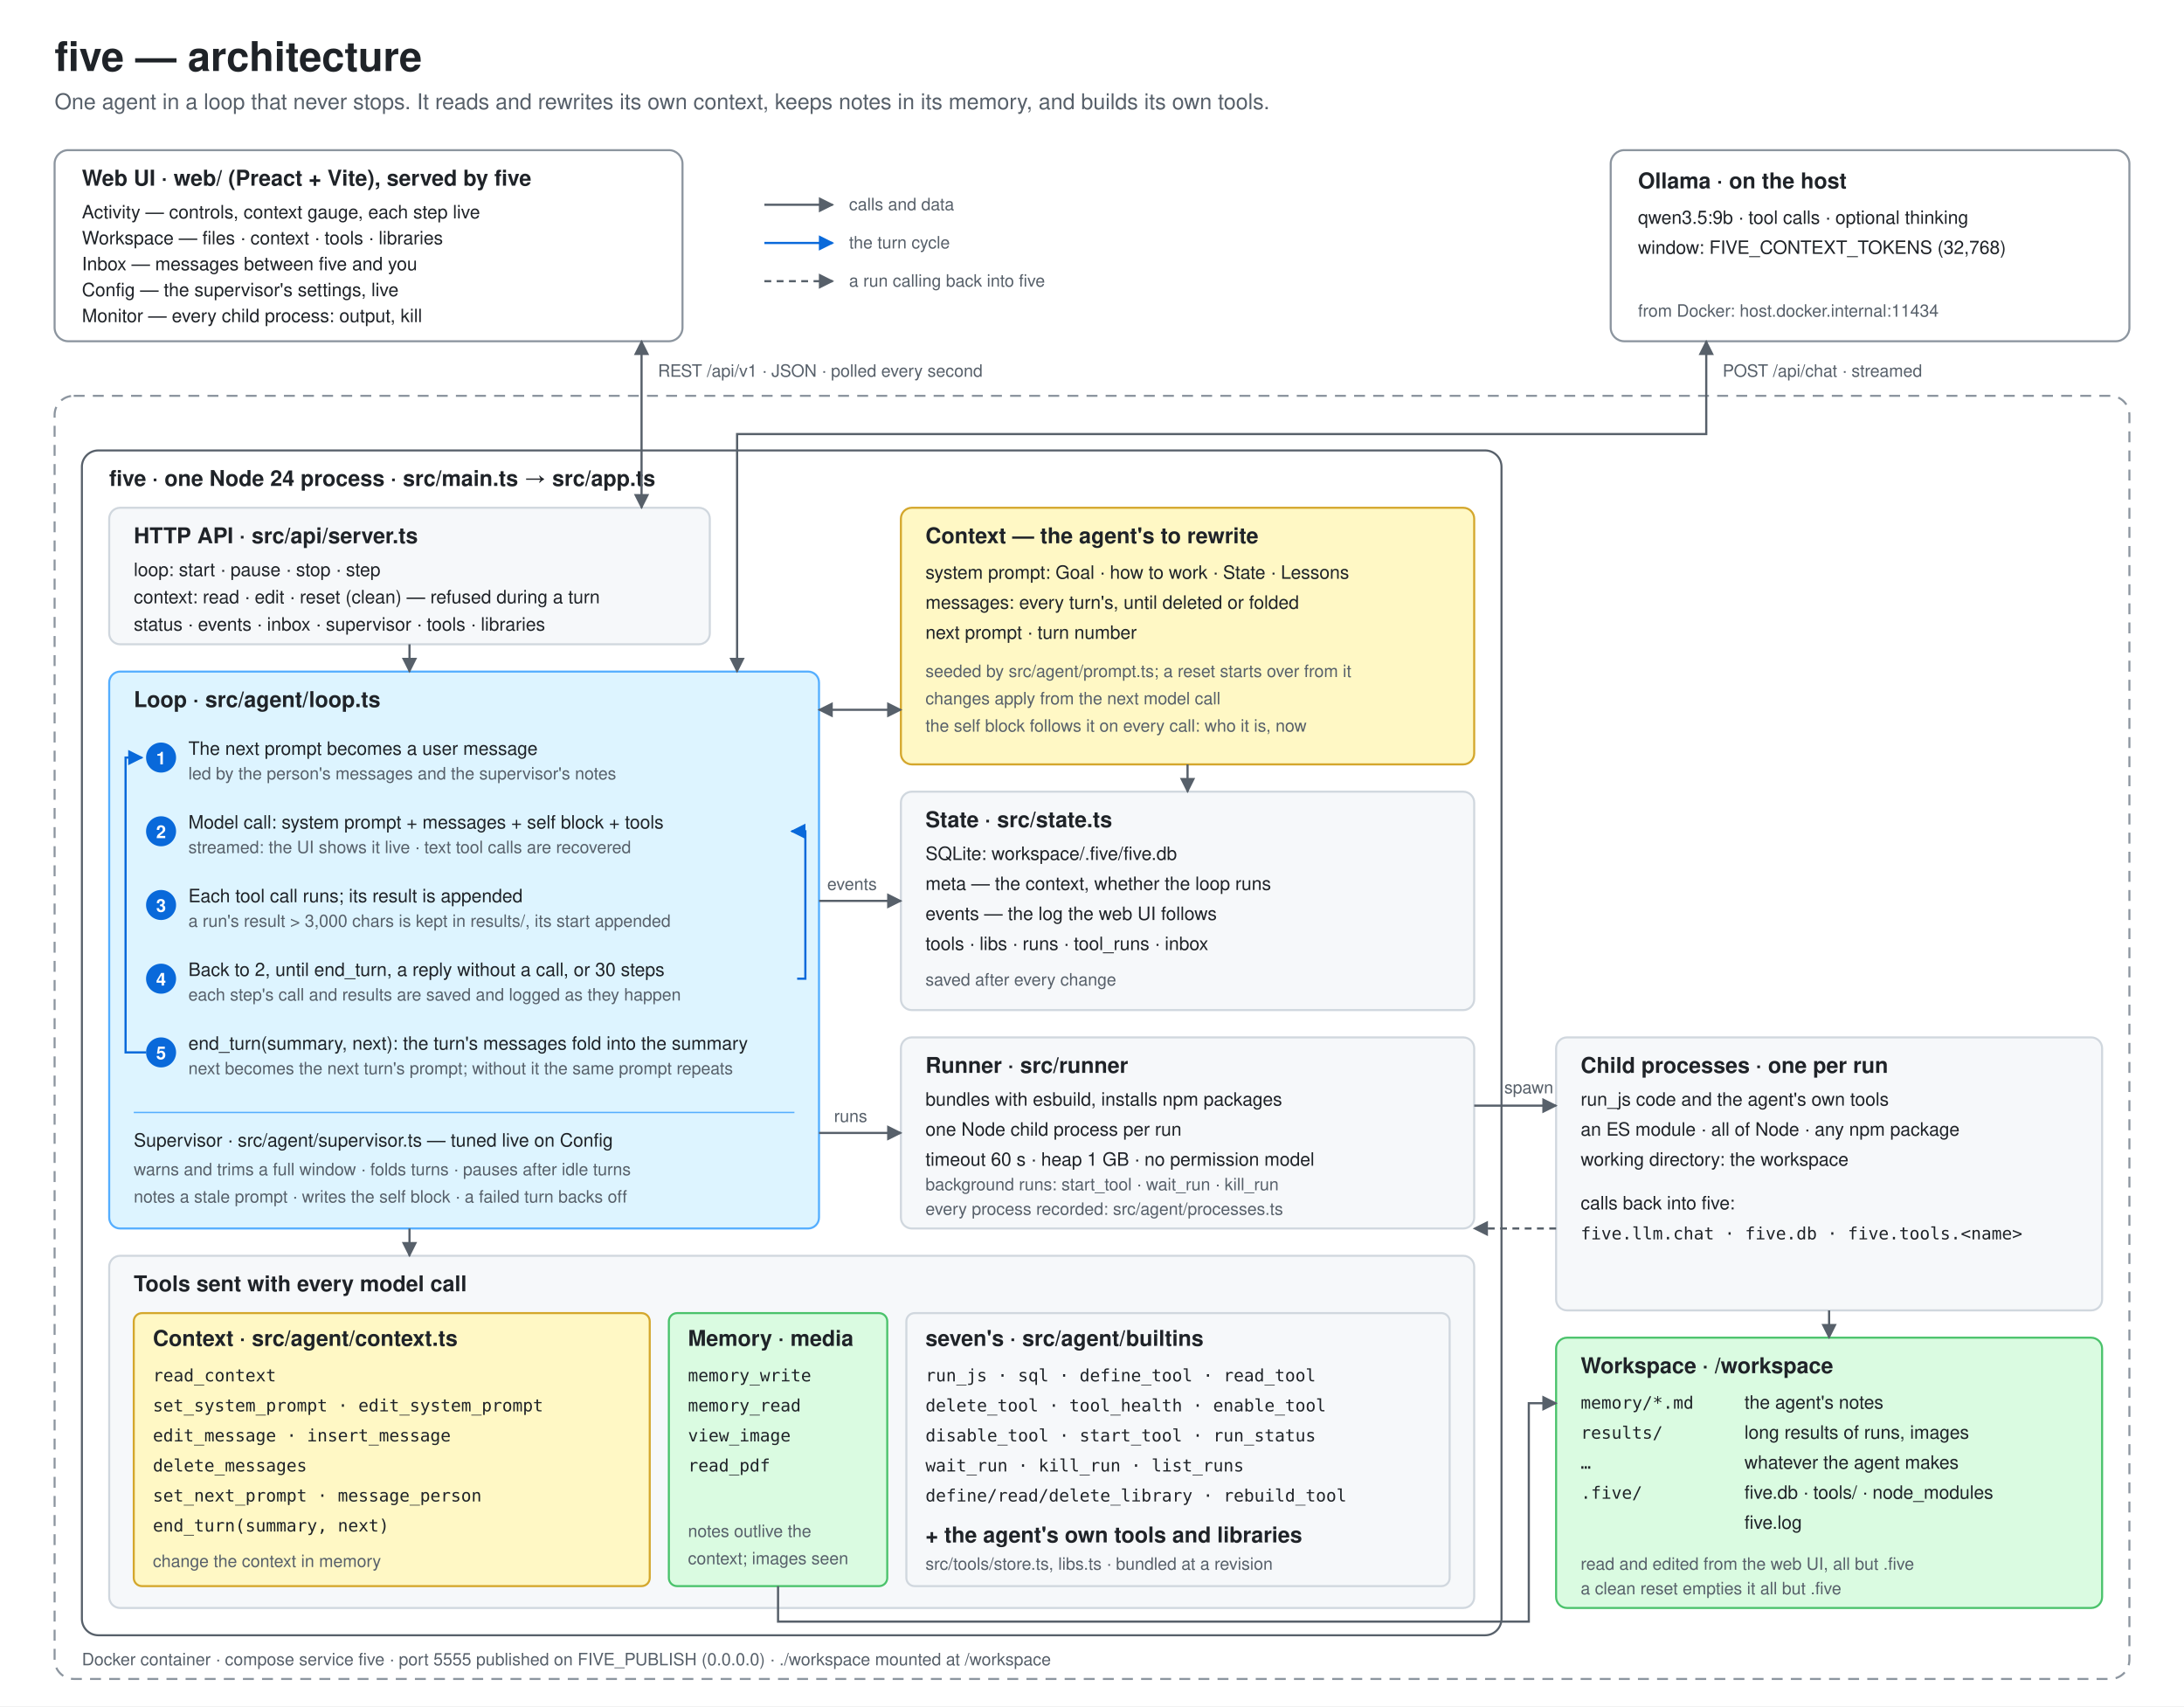
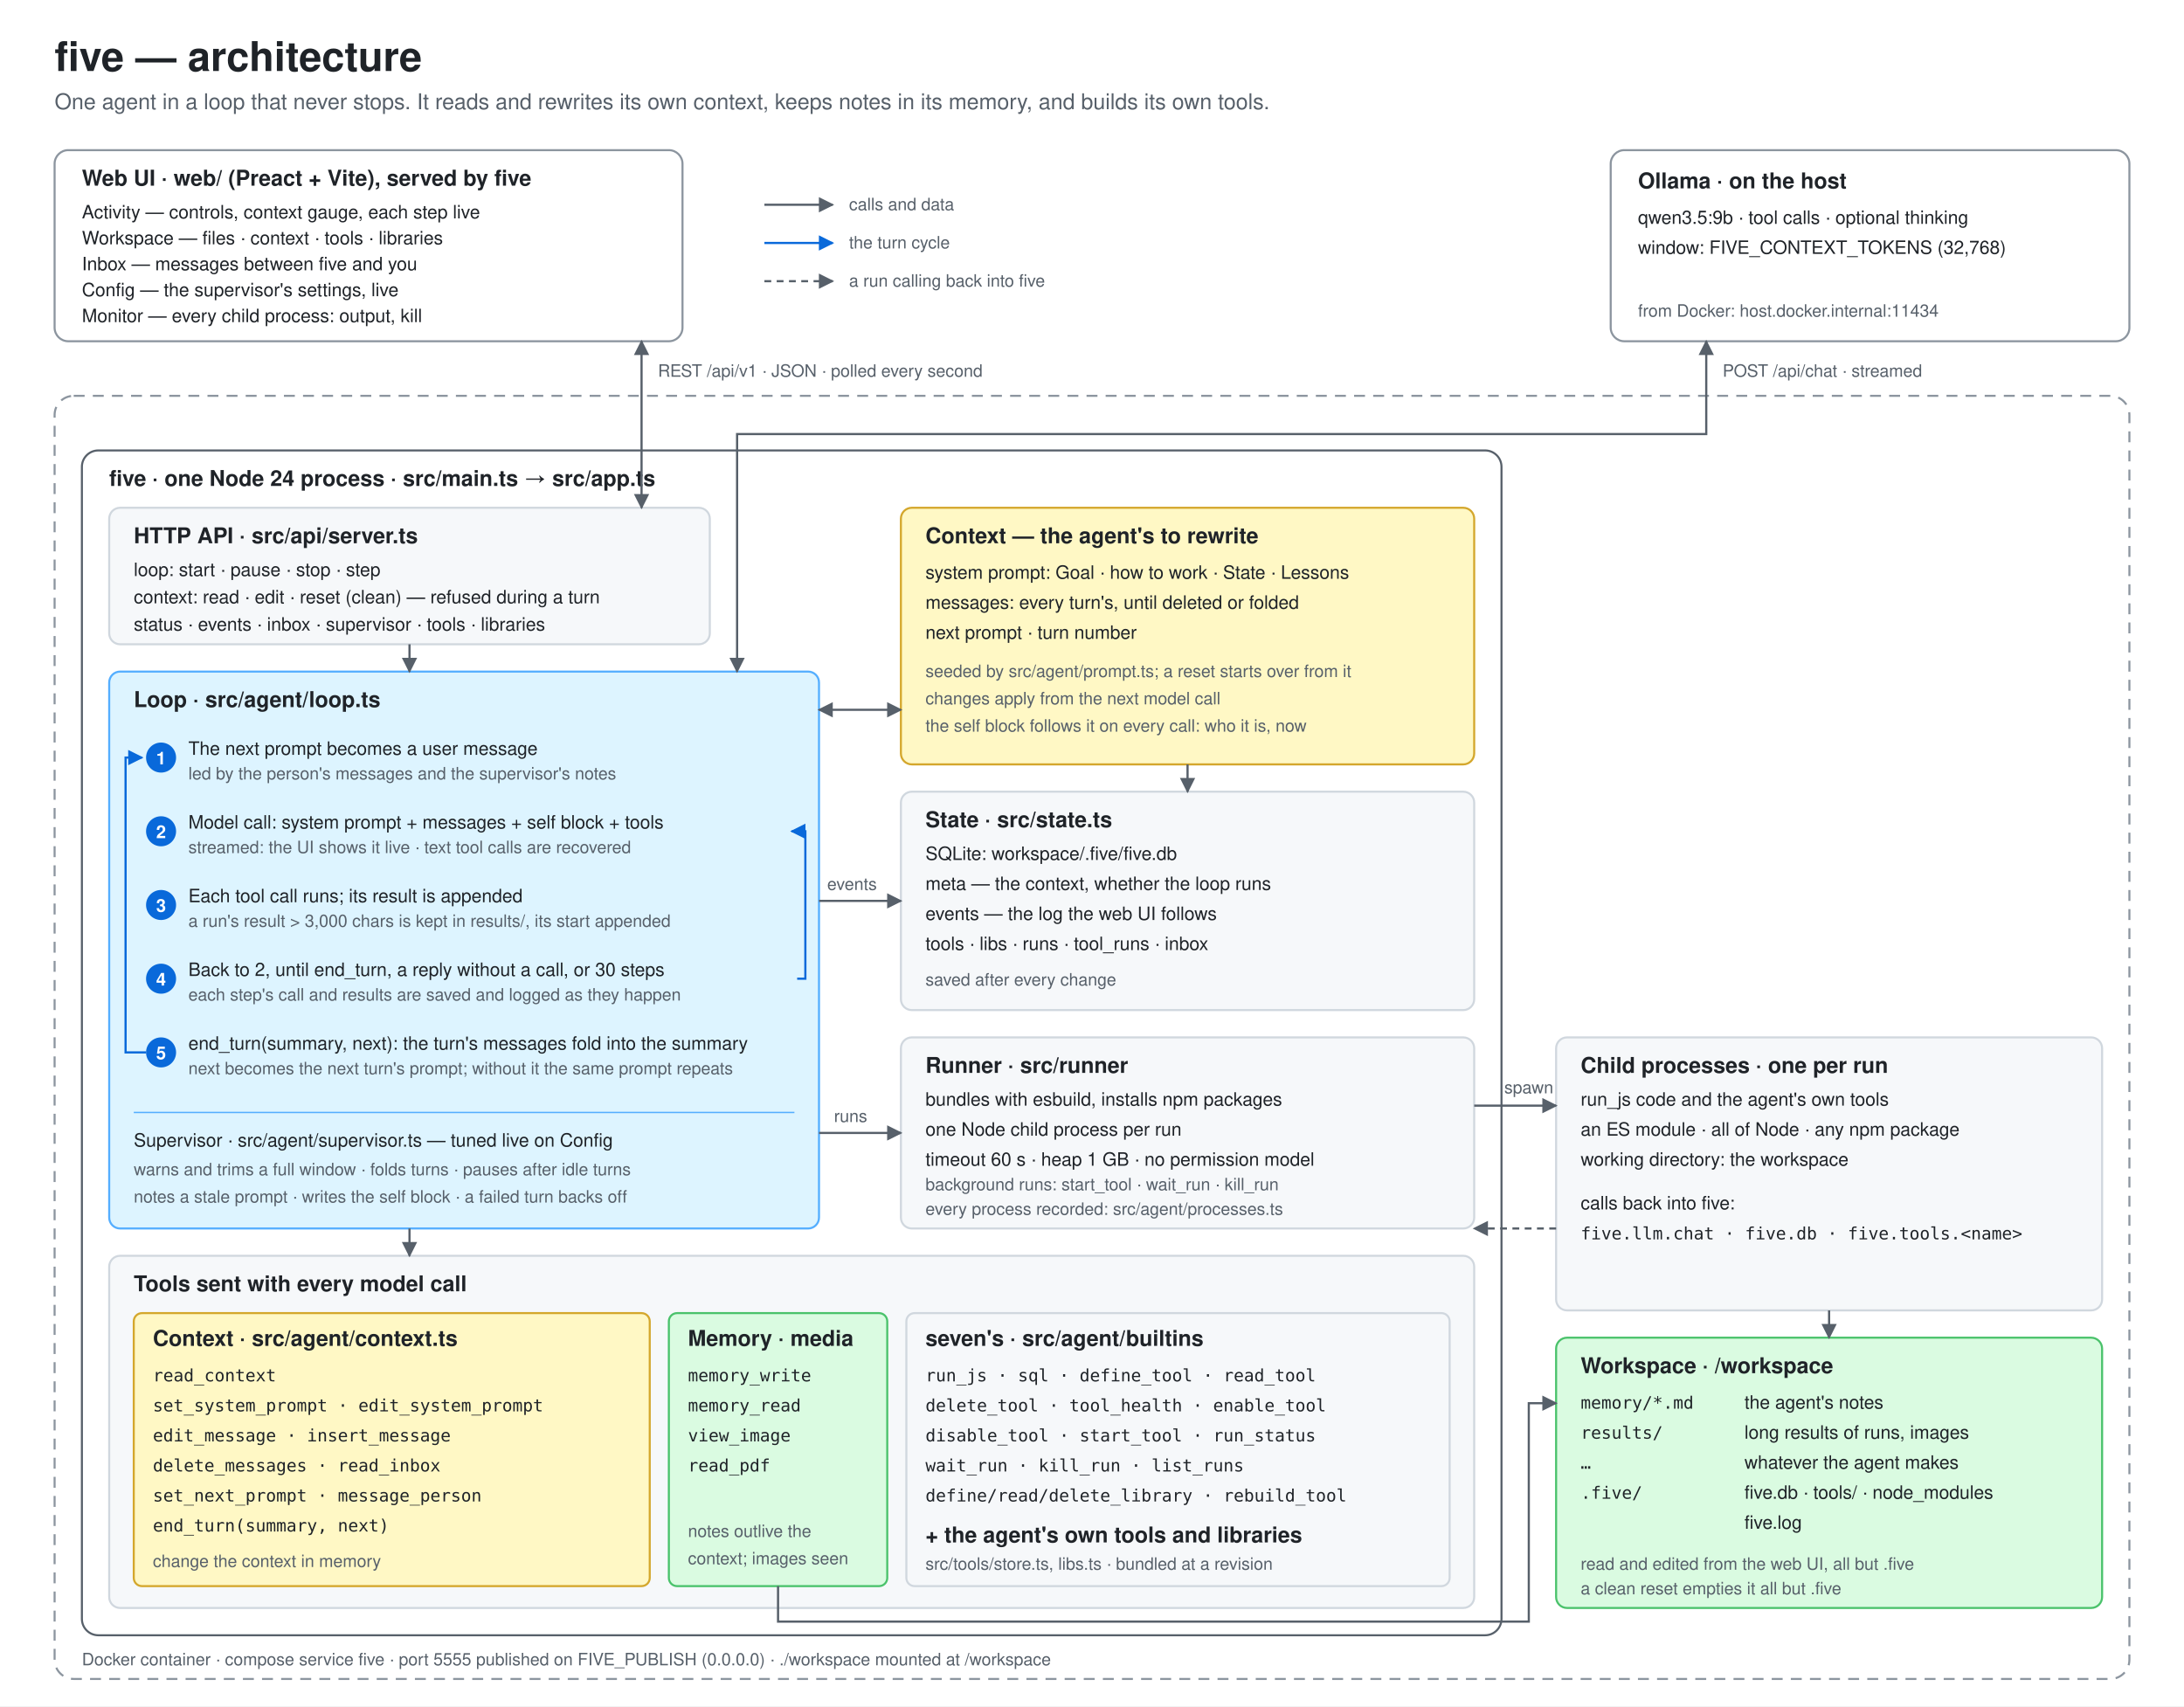
<svg xmlns="http://www.w3.org/2000/svg" width="1600" height="1250" viewBox="0 0 1600 1250">
  <defs>
    <marker id="a" viewBox="0 0 10 10" refX="9" refY="5" markerWidth="7" markerHeight="7" orient="auto-start-reverse">
      <path d="M0 0 L10 5 L0 10 z" fill="#57606a" />
    </marker>
    <marker id="b" viewBox="0 0 10 10" refX="9" refY="5" markerWidth="7" markerHeight="7" orient="auto-start-reverse">
      <path d="M0 0 L10 5 L0 10 z" fill="#0969da" />
    </marker>
    <style>
      text { font-family: "Helvetica Neue", Helvetica, Arial, sans-serif; fill: #1f2328; }
      .t { font-size: 30px; font-weight: 700; }
      .st { font-size: 16px; fill: #57606a; }
      .h { font-size: 16px; font-weight: 700; }
      .s { font-size: 13.5px; }
      .m { font-size: 12.5px; fill: #57606a; }
      .k { font-size: 12.5px; fill: #57606a; }
      .c { font-family: Menlo, Monaco, monospace; font-size: 12.5px; }
      .n { font-size: 13px; font-weight: 700; fill: #ffffff; }
      .box { fill: #f6f8fa; stroke: #d0d7de; stroke-width: 1.5; }
      .ext { fill: #ffffff; stroke: #8c959f; stroke-width: 1.5; }
      .loop { fill: #ddf4ff; stroke: #54aeff; stroke-width: 1.5; }
      .ctx { fill: #fff8c5; stroke: #d4a72c; stroke-width: 1.5; }
      .mem { fill: #dafbe1; stroke: #4ac26b; stroke-width: 1.5; }
      .ln { stroke: #57606a; stroke-width: 1.6; fill: none; }
      .lb { stroke: #0969da; stroke-width: 1.6; fill: none; }
    </style>
  </defs>
  <rect width="1600" height="1250" fill="#ffffff" />
  <text class="t" x="40" y="52">five — architecture</text>
  <text class="st" x="40" y="80">One agent in a loop that never stops. It reads and rewrites its own context, keeps notes in its memory, and builds its own tools.</text>
  <rect class="ext" x="40" y="110" width="460" height="140" rx="10" />
  <text class="h" x="60" y="136">Web UI · web/ (Preact + Vite), served by five</text>
  <text class="s" x="60" y="160">Activity — controls, context gauge, each step live</text>
  <text class="s" x="60" y="179">Workspace — files · context · tools · libraries</text>
  <text class="s" x="60" y="198">Inbox — messages between five and you</text>
  <text class="s" x="60" y="217">Config — the supervisor's settings, live</text>
  <text class="s" x="60" y="236">Monitor — every child process: output, kill</text>
  <rect class="ext" x="1180" y="110" width="380" height="140" rx="10" />
  <text class="h" x="1200" y="138">Ollama · on the host</text>
  <text class="s" x="1200" y="164">qwen3.5:9b · tool calls · optional thinking</text>
  <text class="s" x="1200" y="186">window: FIVE_CONTEXT_TOKENS (32,768)</text>
  <text class="m" x="1200" y="232">from Docker: host.docker.internal:11434</text>
  <line class="ln" x1="560" y1="150" x2="610" y2="150" marker-end="url(#a)" />
  <text class="k" x="622" y="154">calls and data</text>
  <line class="lb" x1="560" y1="178" x2="610" y2="178" marker-end="url(#b)" />
  <text class="k" x="622" y="182">the turn cycle</text>
  <line class="ln" x1="560" y1="206" x2="610" y2="206" stroke-dasharray="5 4" marker-end="url(#a)" />
  <text class="k" x="622" y="210">a run calling back into five</text>
  <rect x="40" y="290" width="1520" height="940" rx="14" fill="none" stroke="#8c959f" stroke-width="1.5" stroke-dasharray="8 6" />
  <text class="m" x="60" y="1220">Docker container · compose service five · port 5555 published on FIVE_PUBLISH (0.0.0.0) · ./workspace mounted at /workspace</text>
  <rect x="60" y="330" width="1040" height="868" rx="12" fill="#ffffff" stroke="#57606a" stroke-width="1.5" />
  <text class="h" x="80" y="356">five · one Node 24 process · src/main.ts → src/app.ts</text>
  <rect class="box" x="80" y="372" width="440" height="100" rx="8" />
  <text class="h" x="98" y="398">HTTP API · src/api/server.ts</text>
  <text class="s" x="98" y="422">loop: start · pause · stop · step</text>
  <text class="s" x="98" y="442">context: read · edit · reset (clean) — refused during a turn</text>
  <text class="s" x="98" y="462">status · events · inbox · supervisor · tools · libraries</text>
  <rect class="loop" x="80" y="492" width="520" height="408" rx="8" />
  <text class="h" x="98" y="518">Loop · src/agent/loop.ts</text>
  <circle cx="118" cy="555" r="11" fill="#0969da" />
  <text class="n" x="118" y="560" text-anchor="middle">1</text>
  <text class="s" x="138" y="553">The next prompt becomes a user message</text>
  <text class="m" x="138" y="571">led by the person's messages and the supervisor's notes</text>
  <circle cx="118" cy="609" r="11" fill="#0969da" />
  <text class="n" x="118" y="614" text-anchor="middle">2</text>
  <text class="s" x="138" y="607">Model call: system prompt + messages + self block + tools</text>
  <text class="m" x="138" y="625">streamed: the UI shows it live · text tool calls are recovered</text>
  <circle cx="118" cy="663" r="11" fill="#0969da" />
  <text class="n" x="118" y="668" text-anchor="middle">3</text>
  <text class="s" x="138" y="661">Each tool call runs; its result is appended</text>
  <text class="m" x="138" y="679">a run's result &gt; 3,000 chars is kept in results/, its start appended</text>
  <circle cx="118" cy="717" r="11" fill="#0969da" />
  <text class="n" x="118" y="722" text-anchor="middle">4</text>
  <text class="s" x="138" y="715">Back to 2, until end_turn, a reply without a call, or 30 steps</text>
  <text class="m" x="138" y="733">each step's call and results are saved and logged as they happen</text>
  <circle cx="118" cy="771" r="11" fill="#0969da" />
  <text class="n" x="118" y="776" text-anchor="middle">5</text>
  <text class="s" x="138" y="769">end_turn(summary, next): the turn's messages fold into the summary</text>
  <text class="m" x="138" y="787">next becomes the next turn's prompt; without it the same prompt repeats</text>
  <path class="lb" d="M 107 771 L 92 771 L 92 555 L 104 555" marker-end="url(#b)" />
  <path class="lb" d="M 584 717 L 590 717 L 590 609 L 580 609" marker-end="url(#b)" />
  <line x1="98" y1="815" x2="582" y2="815" stroke="#54aeff" stroke-width="1" />
  <text class="s" x="98" y="840">Supervisor · src/agent/supervisor.ts — tuned live on Config</text>
  <text class="m" x="98" y="861">warns and trims a full window · folds turns · pauses after idle turns</text>
  <text class="m" x="98" y="881">notes a stale prompt · writes the self block · a failed turn backs off</text>
  <rect class="ctx" x="660" y="372" width="420" height="188" rx="8" />
  <text class="h" x="678" y="398">Context — the agent's to rewrite</text>
  <text class="s" x="678" y="424">system prompt: Goal · how to work · State · Lessons</text>
  <text class="s" x="678" y="446">messages: every turn's, until deleted or folded</text>
  <text class="s" x="678" y="468">next prompt · turn number</text>
  <text class="m" x="678" y="496">seeded by src/agent/prompt.ts; a reset starts over from it</text>
  <text class="m" x="678" y="516">changes apply from the next model call</text>
  <text class="m" x="678" y="536">the self block follows it on every call: who it is, now</text>
  <rect class="box" x="660" y="580" width="420" height="160" rx="8" />
  <text class="h" x="678" y="606">State · src/state.ts</text>
  <text class="s" x="678" y="630">SQLite: workspace/.five/five.db</text>
  <text class="s" x="678" y="652">meta — the context, whether the loop runs</text>
  <text class="s" x="678" y="674">events — the log the web UI follows</text>
  <text class="s" x="678" y="696">tools · libs · runs · tool_runs · inbox</text>
  <text class="m" x="678" y="722">saved after every change</text>
  <rect class="box" x="660" y="760" width="420" height="140" rx="8" />
  <text class="h" x="678" y="786">Runner · src/runner</text>
  <text class="s" x="678" y="810">bundles with esbuild, installs npm packages</text>
  <text class="s" x="678" y="832">one Node child process per run</text>
  <text class="s" x="678" y="854">timeout 60 s · heap 1 GB · no permission model</text>
  <text class="m" x="678" y="872">background runs: start_tool · wait_run · kill_run</text>
  <text class="m" x="678" y="890">every process recorded: src/agent/processes.ts</text>
  <rect class="box" x="80" y="920" width="1000" height="258" rx="8" />
  <text class="h" x="98" y="946">Tools sent with every model call</text>
  <rect class="ctx" x="98" y="962" width="378" height="200" rx="6" />
  <text class="h" x="112" y="986">Context · src/agent/context.ts</text>
  <text class="c" x="112" y="1012">read_context</text>
  <text class="c" x="112" y="1034">set_system_prompt · edit_system_prompt</text>
  <text class="c" x="112" y="1056">edit_message · insert_message</text>
-   <text class="c" x="112" y="1078">delete_messages</text>
+   <text class="c" x="112" y="1078">delete_messages · read_inbox</text>
  <text class="c" x="112" y="1100">set_next_prompt · message_person</text>
  <text class="c" x="112" y="1122">end_turn(summary, next)</text>
  <text class="m" x="112" y="1148">change the context in memory</text>
  <rect class="mem" x="490" y="962" width="160" height="200" rx="6" />
  <text class="h" x="504" y="986">Memory · media</text>
  <text class="c" x="504" y="1012">memory_write</text>
  <text class="c" x="504" y="1034">memory_read</text>
  <text class="c" x="504" y="1056">view_image</text>
  <text class="c" x="504" y="1078">read_pdf</text>
  <text class="m" x="504" y="1126">notes outlive the</text>
  <text class="m" x="504" y="1146">context; images seen</text>
  <rect class="box" x="664" y="962" width="398" height="200" rx="6" fill="#ffffff" />
  <text class="h" x="678" y="986">seven's · src/agent/builtins</text>
  <text class="c" x="678" y="1012">run_js · sql · define_tool · read_tool</text>
  <text class="c" x="678" y="1034">delete_tool · tool_health · enable_tool</text>
  <text class="c" x="678" y="1056">disable_tool · start_tool · run_status</text>
  <text class="c" x="678" y="1078">wait_run · kill_run · list_runs</text>
  <text class="c" x="678" y="1100">define/read/delete_library · rebuild_tool</text>
  <text class="h" x="678" y="1130">+ the agent's own tools and libraries</text>
  <text class="m" x="678" y="1150">src/tools/store.ts, libs.ts · bundled at a revision</text>
  <rect class="box" x="1140" y="760" width="400" height="200" rx="8" fill="#ffffff" />
  <text class="h" x="1158" y="786">Child processes · one per run</text>
  <text class="s" x="1158" y="810">run_js code and the agent's own tools</text>
  <text class="s" x="1158" y="832">an ES module · all of Node · any npm package</text>
  <text class="s" x="1158" y="854">working directory: the workspace</text>
  <text class="s" x="1158" y="886">calls back into five:</text>
  <text class="c" x="1158" y="908">five.llm.chat · five.db · five.tools.&lt;name&gt;</text>
  <rect class="mem" x="1140" y="980" width="400" height="198" rx="8" />
  <text class="h" x="1158" y="1006">Workspace · /workspace</text>
  <text class="c" x="1158" y="1032">memory/*.md</text>
  <text class="s" x="1278" y="1032">the agent's notes</text>
  <text class="c" x="1158" y="1054">results/</text>
  <text class="s" x="1278" y="1054">long results of runs, images</text>
  <text class="c" x="1158" y="1076">…</text>
  <text class="s" x="1278" y="1076">whatever the agent makes</text>
  <text class="c" x="1158" y="1098">.five/</text>
  <text class="s" x="1278" y="1098">five.db · tools/ · node_modules</text>
  <text class="s" x="1278" y="1120">five.log</text>
  <text class="m" x="1158" y="1150">read and edited from the web UI, all but .five</text>
  <text class="m" x="1158" y="1168">a clean reset empties it all but .five</text>
  <line class="ln" x1="470" y1="250" x2="470" y2="372" marker-start="url(#a)" marker-end="url(#a)" />
  <text class="k" x="482" y="276">REST /api/v1 · JSON · polled every second</text>
  <line class="ln" x1="300" y1="472" x2="300" y2="492" marker-end="url(#a)" />
  <path class="ln" d="M 540 492 L 540 318 L 1250 318 L 1250 250" marker-start="url(#a)" marker-end="url(#a)" />
  <text class="k" x="1262" y="276">POST /api/chat · streamed</text>
  <line class="ln" x1="600" y1="520" x2="660" y2="520" marker-start="url(#a)" marker-end="url(#a)" />
  <line class="ln" x1="870" y1="560" x2="870" y2="580" marker-end="url(#a)" />
  <line class="ln" x1="600" y1="660" x2="660" y2="660" marker-end="url(#a)" />
  <text class="k" x="606" y="652">events</text>
  <line class="ln" x1="600" y1="830" x2="660" y2="830" marker-end="url(#a)" />
  <text class="k" x="611" y="822">runs</text>
  <line class="ln" x1="300" y1="900" x2="300" y2="920" marker-end="url(#a)" />
  <line class="ln" x1="1080" y1="810" x2="1140" y2="810" marker-end="url(#a)" />
  <text class="k" x="1120" y="801" text-anchor="middle">spawn</text>
  <line class="ln" x1="1140" y1="900" x2="1080" y2="900" stroke-dasharray="5 4" marker-end="url(#a)" />
  <line class="ln" x1="1340" y1="960" x2="1340" y2="980" marker-end="url(#a)" />
  <path class="ln" d="M 570 1162 L 570 1188 L 1120 1188 L 1120 1028 L 1140 1028" marker-end="url(#a)" />
</svg>
